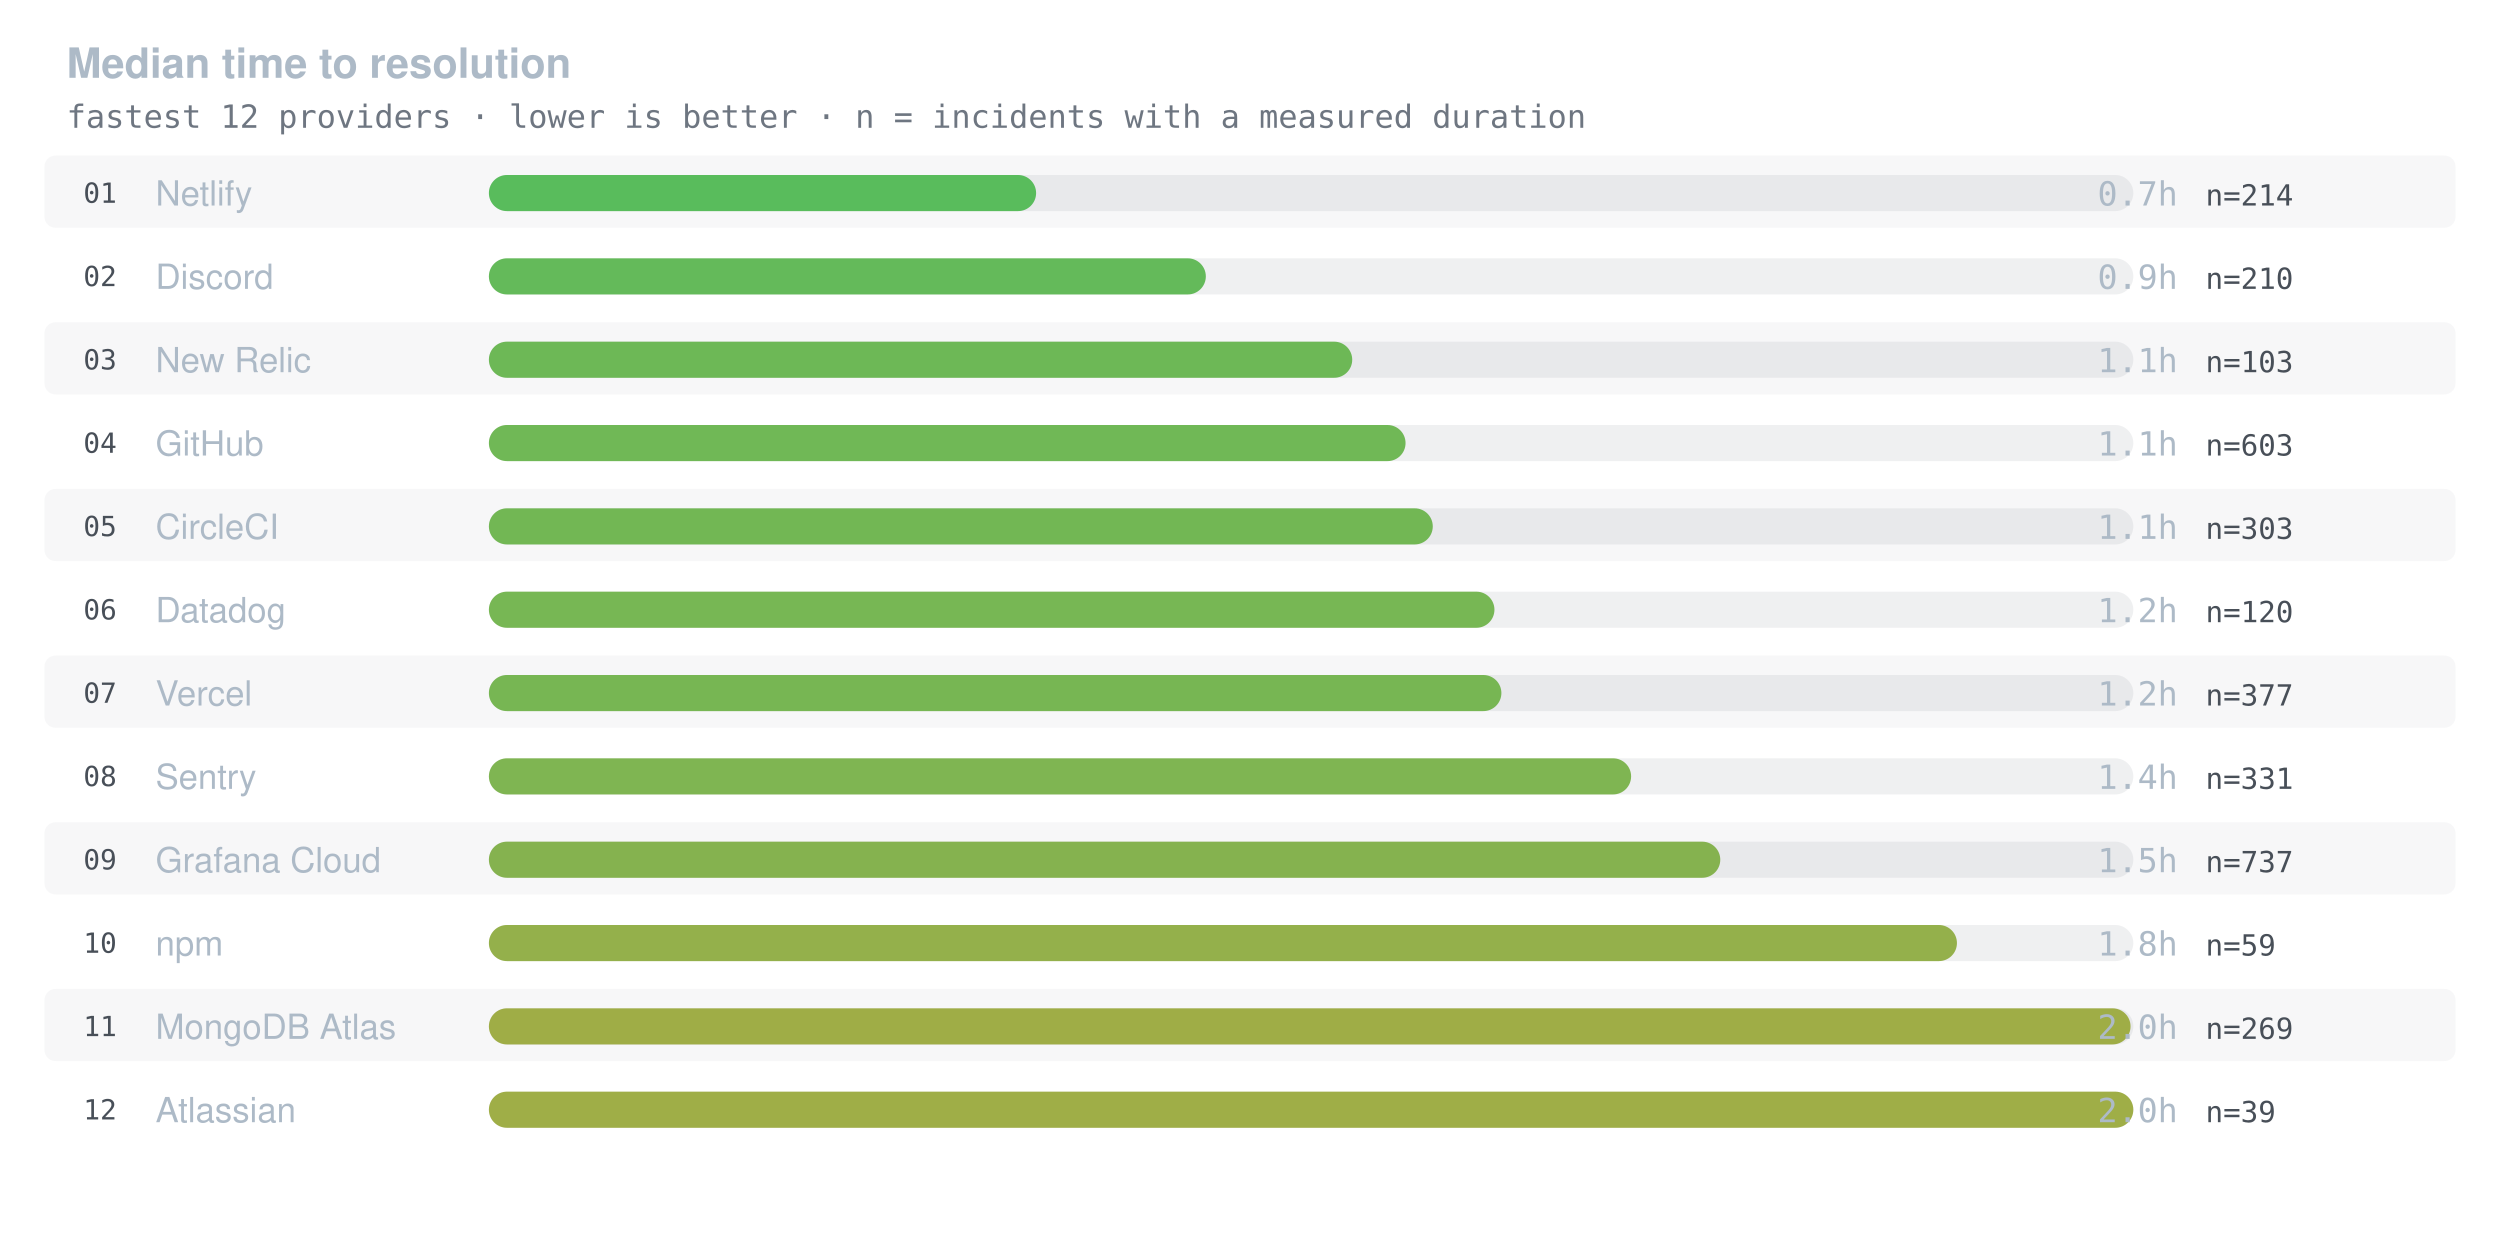
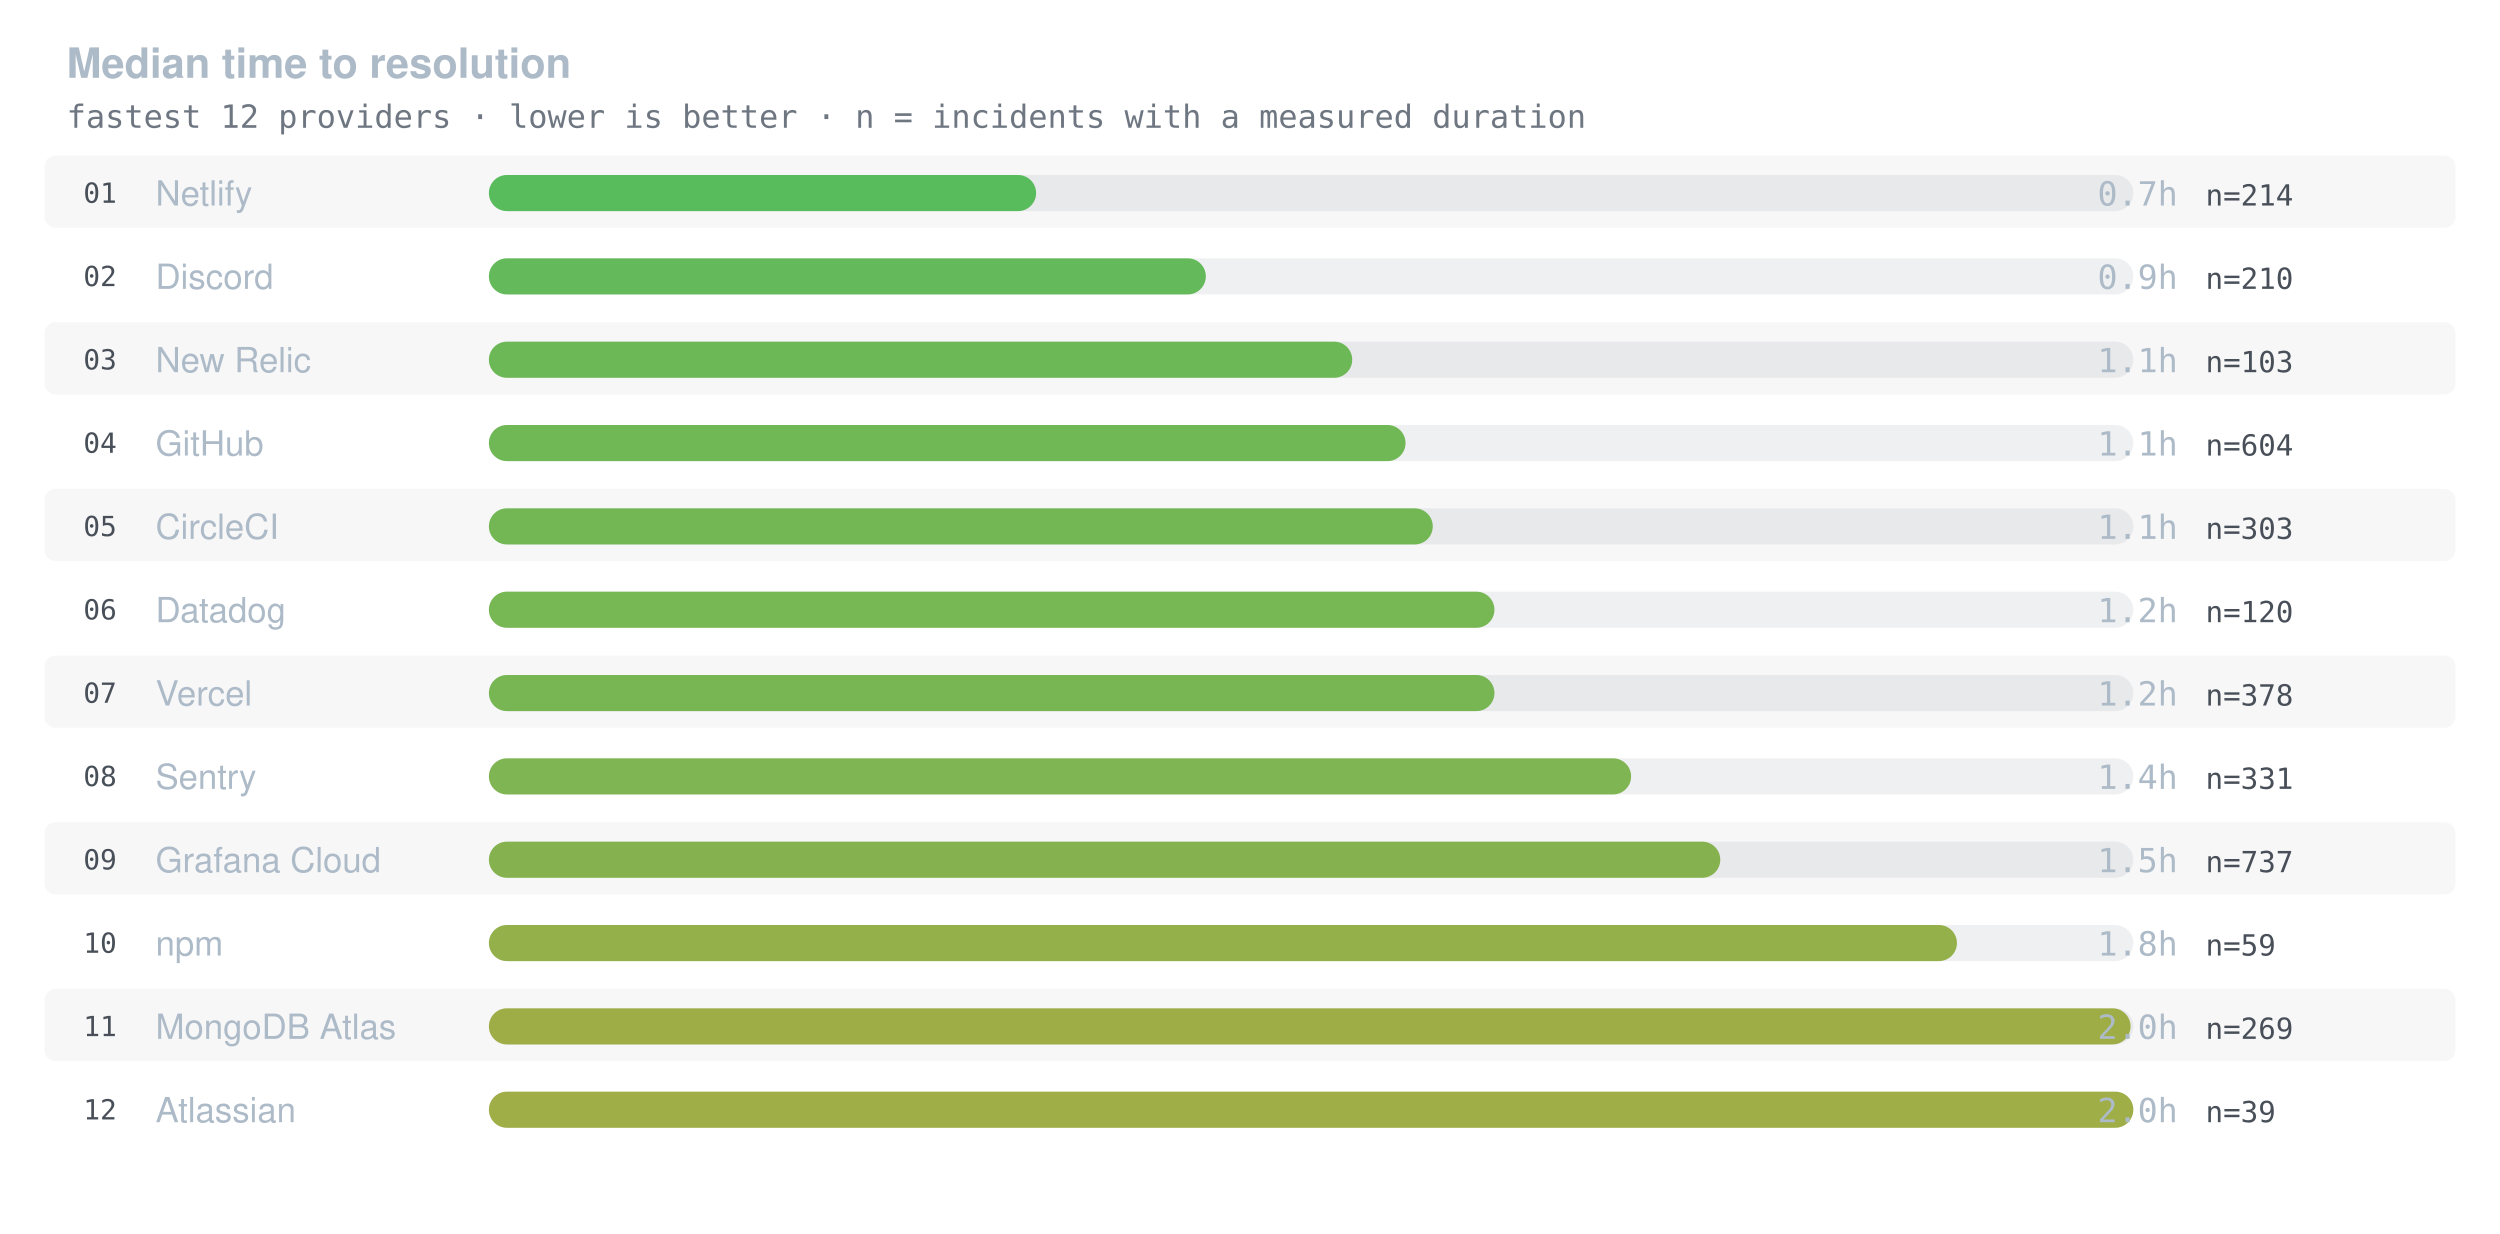
<svg xmlns="http://www.w3.org/2000/svg" viewBox="0 0 900 444" width="900" height="444" role="img">
  <text x="24" y="28" fill="#adbac7" font-size="15" font-family="-apple-system,BlinkMacSystemFont,Segoe UI,Helvetica,Arial,sans-serif" font-weight="600">Median time to resolution</text>
  <text x="24" y="46" fill="#6e7681" font-size="11.5" font-family="ui-monospace,SFMono-Regular,Menlo,Consolas,monospace">fastest 12 providers · lower is better · n = incidents with a measured duration</text>
  <rect x="16" y="56" width="868" height="26" rx="4" fill="#6e7681" opacity="0.055" />
  <text x="30" y="73" fill="#484f58" font-size="10" font-family="ui-monospace,SFMono-Regular,Menlo,Consolas,monospace">01</text>
  <text x="56" y="74" fill="#adbac7" font-size="12.5" font-family="-apple-system,BlinkMacSystemFont,Segoe UI,Helvetica,Arial,sans-serif">Netlify</text>
  <rect x="176" y="63" width="592" height="13" rx="6.5" fill="#6e7681" opacity="0.11" />
  <rect x="176" y="63" width="197.0" height="13" rx="6.5" fill="#49b74d" opacity="0.9" />
  <text x="784" y="74" fill="#adbac7" font-size="12" font-family="ui-monospace,SFMono-Regular,Menlo,Consolas,monospace" text-anchor="end">0.7h</text>
  <text x="794" y="74" fill="#484f58" font-size="10.5" font-family="ui-monospace,SFMono-Regular,Menlo,Consolas,monospace">n=214</text>
  <text x="30" y="103" fill="#484f58" font-size="10" font-family="ui-monospace,SFMono-Regular,Menlo,Consolas,monospace">02</text>
  <text x="56" y="104" fill="#adbac7" font-size="12.5" font-family="-apple-system,BlinkMacSystemFont,Segoe UI,Helvetica,Arial,sans-serif">Discord</text>
  <rect x="176" y="93" width="592" height="13" rx="6.5" fill="#6e7681" opacity="0.11" />
  <rect x="176" y="93" width="258.1" height="13" rx="6.5" fill="#55b449" opacity="0.9" />
  <text x="784" y="104" fill="#adbac7" font-size="12" font-family="ui-monospace,SFMono-Regular,Menlo,Consolas,monospace" text-anchor="end">0.9h</text>
  <text x="794" y="104" fill="#484f58" font-size="10.5" font-family="ui-monospace,SFMono-Regular,Menlo,Consolas,monospace">n=210</text>
  <rect x="16" y="116" width="868" height="26" rx="4" fill="#6e7681" opacity="0.055" />
  <text x="30" y="133" fill="#484f58" font-size="10" font-family="ui-monospace,SFMono-Regular,Menlo,Consolas,monospace">03</text>
  <text x="56" y="134" fill="#adbac7" font-size="12.5" font-family="-apple-system,BlinkMacSystemFont,Segoe UI,Helvetica,Arial,sans-serif">New Relic</text>
  <rect x="176" y="123" width="592" height="13" rx="6.5" fill="#6e7681" opacity="0.11" />
  <rect x="176" y="123" width="310.8" height="13" rx="6.5" fill="#5fb246" opacity="0.9" />
  <text x="784" y="134" fill="#adbac7" font-size="12" font-family="ui-monospace,SFMono-Regular,Menlo,Consolas,monospace" text-anchor="end">1.1h</text>
  <text x="794" y="134" fill="#484f58" font-size="10.5" font-family="ui-monospace,SFMono-Regular,Menlo,Consolas,monospace">n=103</text>
  <text x="30" y="163" fill="#484f58" font-size="10" font-family="ui-monospace,SFMono-Regular,Menlo,Consolas,monospace">04</text>
  <text x="56" y="164" fill="#adbac7" font-size="12.5" font-family="-apple-system,BlinkMacSystemFont,Segoe UI,Helvetica,Arial,sans-serif">GitHub</text>
  <rect x="176" y="153" width="592" height="13" rx="6.5" fill="#6e7681" opacity="0.11" />
  <rect x="176" y="153" width="330.0" height="13" rx="6.5" fill="#63b145" opacity="0.9" />
  <text x="784" y="164" fill="#adbac7" font-size="12" font-family="ui-monospace,SFMono-Regular,Menlo,Consolas,monospace" text-anchor="end">1.1h</text>
-   <text x="794" y="164" fill="#484f58" font-size="10.5" font-family="ui-monospace,SFMono-Regular,Menlo,Consolas,monospace">n=603</text>
+   <text x="794" y="164" fill="#484f58" font-size="10.5" font-family="ui-monospace,SFMono-Regular,Menlo,Consolas,monospace">n=604</text>
  <rect x="16" y="176" width="868" height="26" rx="4" fill="#6e7681" opacity="0.055" />
  <text x="30" y="193" fill="#484f58" font-size="10" font-family="ui-monospace,SFMono-Regular,Menlo,Consolas,monospace">05</text>
  <text x="56" y="194" fill="#adbac7" font-size="12.5" font-family="-apple-system,BlinkMacSystemFont,Segoe UI,Helvetica,Arial,sans-serif">CircleCI</text>
  <rect x="176" y="183" width="592" height="13" rx="6.5" fill="#6e7681" opacity="0.11" />
  <rect x="176" y="183" width="339.8" height="13" rx="6.5" fill="#65b144" opacity="0.9" />
  <text x="784" y="194" fill="#adbac7" font-size="12" font-family="ui-monospace,SFMono-Regular,Menlo,Consolas,monospace" text-anchor="end">1.1h</text>
  <text x="794" y="194" fill="#484f58" font-size="10.5" font-family="ui-monospace,SFMono-Regular,Menlo,Consolas,monospace">n=303</text>
  <text x="30" y="223" fill="#484f58" font-size="10" font-family="ui-monospace,SFMono-Regular,Menlo,Consolas,monospace">06</text>
  <text x="56" y="224" fill="#adbac7" font-size="12.5" font-family="-apple-system,BlinkMacSystemFont,Segoe UI,Helvetica,Arial,sans-serif">Datadog</text>
  <rect x="176" y="213" width="592" height="13" rx="6.5" fill="#6e7681" opacity="0.11" />
  <rect x="176" y="213" width="362.0" height="13" rx="6.5" fill="#6ab043" opacity="0.9" />
  <text x="784" y="224" fill="#adbac7" font-size="12" font-family="ui-monospace,SFMono-Regular,Menlo,Consolas,monospace" text-anchor="end">1.2h</text>
  <text x="794" y="224" fill="#484f58" font-size="10.5" font-family="ui-monospace,SFMono-Regular,Menlo,Consolas,monospace">n=120</text>
  <rect x="16" y="236" width="868" height="26" rx="4" fill="#6e7681" opacity="0.055" />
  <text x="30" y="253" fill="#484f58" font-size="10" font-family="ui-monospace,SFMono-Regular,Menlo,Consolas,monospace">07</text>
  <text x="56" y="254" fill="#adbac7" font-size="12.5" font-family="-apple-system,BlinkMacSystemFont,Segoe UI,Helvetica,Arial,sans-serif">Vercel</text>
  <rect x="176" y="243" width="592" height="13" rx="6.5" fill="#6e7681" opacity="0.11" />
-   <rect x="176" y="243" width="364.5" height="13" rx="6.5" fill="#6ab043" opacity="0.9" />
+   <rect x="176" y="243" width="362.0" height="13" rx="6.5" fill="#6ab043" opacity="0.9" />
  <text x="784" y="254" fill="#adbac7" font-size="12" font-family="ui-monospace,SFMono-Regular,Menlo,Consolas,monospace" text-anchor="end">1.2h</text>
-   <text x="794" y="254" fill="#484f58" font-size="10.5" font-family="ui-monospace,SFMono-Regular,Menlo,Consolas,monospace">n=377</text>
+   <text x="794" y="254" fill="#484f58" font-size="10.5" font-family="ui-monospace,SFMono-Regular,Menlo,Consolas,monospace">n=378</text>
  <text x="30" y="283" fill="#484f58" font-size="10" font-family="ui-monospace,SFMono-Regular,Menlo,Consolas,monospace">08</text>
  <text x="56" y="284" fill="#adbac7" font-size="12.5" font-family="-apple-system,BlinkMacSystemFont,Segoe UI,Helvetica,Arial,sans-serif">Sentry</text>
  <rect x="176" y="273" width="592" height="13" rx="6.5" fill="#6e7681" opacity="0.11" />
  <rect x="176" y="273" width="411.2" height="13" rx="6.5" fill="#73ae40" opacity="0.9" />
  <text x="784" y="284" fill="#adbac7" font-size="12" font-family="ui-monospace,SFMono-Regular,Menlo,Consolas,monospace" text-anchor="end">1.4h</text>
  <text x="794" y="284" fill="#484f58" font-size="10.5" font-family="ui-monospace,SFMono-Regular,Menlo,Consolas,monospace">n=331</text>
  <rect x="16" y="296" width="868" height="26" rx="4" fill="#6e7681" opacity="0.055" />
  <text x="30" y="313" fill="#484f58" font-size="10" font-family="ui-monospace,SFMono-Regular,Menlo,Consolas,monospace">09</text>
  <text x="56" y="314" fill="#adbac7" font-size="12.5" font-family="-apple-system,BlinkMacSystemFont,Segoe UI,Helvetica,Arial,sans-serif">Grafana Cloud</text>
  <rect x="176" y="303" width="592" height="13" rx="6.5" fill="#6e7681" opacity="0.11" />
  <rect x="176" y="303" width="443.3" height="13" rx="6.5" fill="#7aac3e" opacity="0.9" />
  <text x="784" y="314" fill="#adbac7" font-size="12" font-family="ui-monospace,SFMono-Regular,Menlo,Consolas,monospace" text-anchor="end">1.5h</text>
  <text x="794" y="314" fill="#484f58" font-size="10.5" font-family="ui-monospace,SFMono-Regular,Menlo,Consolas,monospace">n=737</text>
  <text x="30" y="343" fill="#484f58" font-size="10" font-family="ui-monospace,SFMono-Regular,Menlo,Consolas,monospace">10</text>
  <text x="56" y="344" fill="#adbac7" font-size="12.5" font-family="-apple-system,BlinkMacSystemFont,Segoe UI,Helvetica,Arial,sans-serif">npm</text>
  <rect x="176" y="333" width="592" height="13" rx="6.5" fill="#6e7681" opacity="0.11" />
  <rect x="176" y="333" width="528.5" height="13" rx="6.5" fill="#8ba938" opacity="0.9" />
  <text x="784" y="344" fill="#adbac7" font-size="12" font-family="ui-monospace,SFMono-Regular,Menlo,Consolas,monospace" text-anchor="end">1.8h</text>
  <text x="794" y="344" fill="#484f58" font-size="10.5" font-family="ui-monospace,SFMono-Regular,Menlo,Consolas,monospace">n=59</text>
  <rect x="16" y="356" width="868" height="26" rx="4" fill="#6e7681" opacity="0.055" />
  <text x="30" y="373" fill="#484f58" font-size="10" font-family="ui-monospace,SFMono-Regular,Menlo,Consolas,monospace">11</text>
  <text x="56" y="374" fill="#adbac7" font-size="12.5" font-family="-apple-system,BlinkMacSystemFont,Segoe UI,Helvetica,Arial,sans-serif">MongoDB Atlas</text>
  <rect x="176" y="363" width="592" height="13" rx="6.5" fill="#6e7681" opacity="0.11" />
  <rect x="176" y="363" width="591.0" height="13" rx="6.5" fill="#97a634" opacity="0.9" />
  <text x="784" y="374" fill="#adbac7" font-size="12" font-family="ui-monospace,SFMono-Regular,Menlo,Consolas,monospace" text-anchor="end">2.0h</text>
  <text x="794" y="374" fill="#484f58" font-size="10.5" font-family="ui-monospace,SFMono-Regular,Menlo,Consolas,monospace">n=269</text>
  <text x="30" y="403" fill="#484f58" font-size="10" font-family="ui-monospace,SFMono-Regular,Menlo,Consolas,monospace">12</text>
  <text x="56" y="404" fill="#adbac7" font-size="12.5" font-family="-apple-system,BlinkMacSystemFont,Segoe UI,Helvetica,Arial,sans-serif">Atlassian</text>
  <rect x="176" y="393" width="592" height="13" rx="6.5" fill="#6e7681" opacity="0.11" />
  <rect x="176" y="393" width="592.0" height="13" rx="6.5" fill="#97a634" opacity="0.9" />
  <text x="784" y="404" fill="#adbac7" font-size="12" font-family="ui-monospace,SFMono-Regular,Menlo,Consolas,monospace" text-anchor="end">2.0h</text>
  <text x="794" y="404" fill="#484f58" font-size="10.5" font-family="ui-monospace,SFMono-Regular,Menlo,Consolas,monospace">n=39</text>
</svg>
